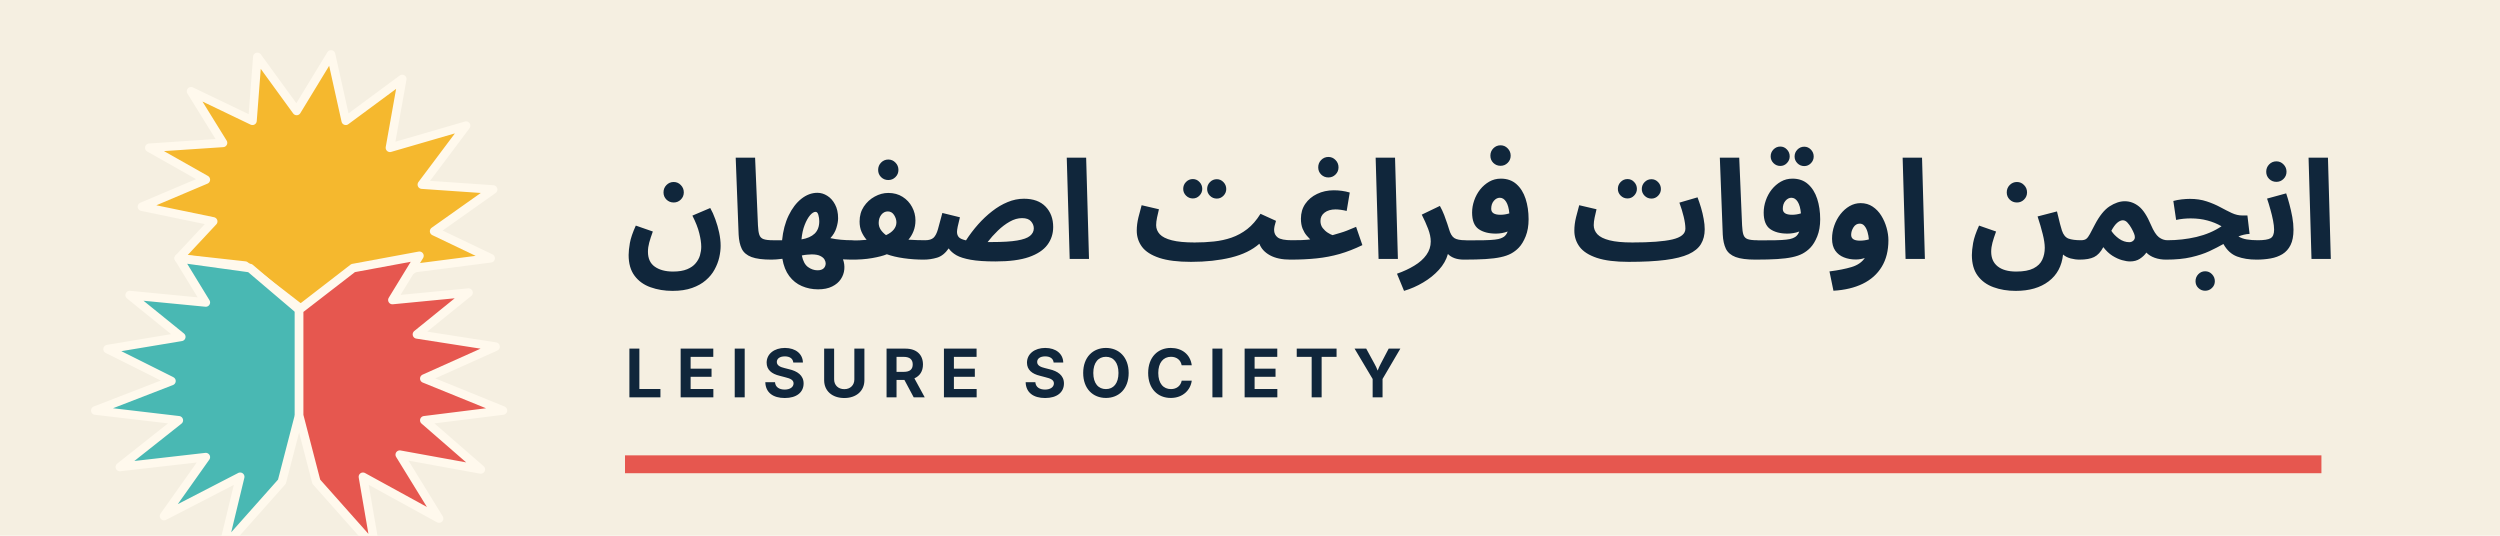
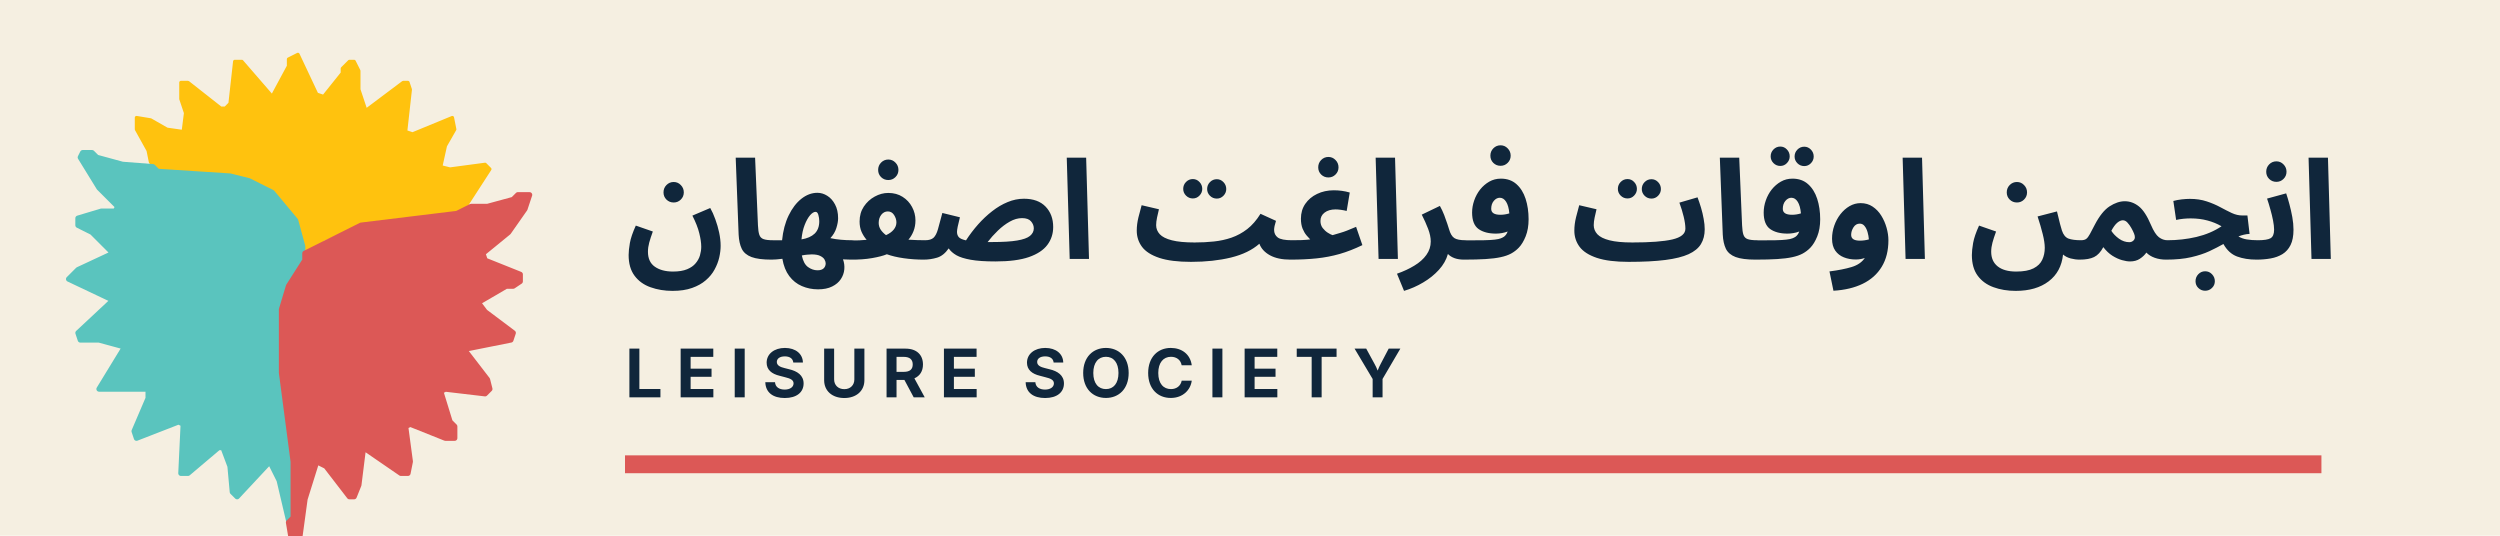
<svg xmlns="http://www.w3.org/2000/svg" width="560" height="120" viewBox="0 0 560 120" role="img">
  <rect width="560" height="120" fill="#F5EFE1" />
  <g transform="translate(12,10) scale(.55)">
-     <g stroke="#FFF9ED" stroke-width="3.5" stroke-linejoin="round">
-       <path fill="#F5B82E" d="M100 107 L78 90 L51 87 L65 72 L36 66 L62 55 L39 42 L69 40 L56 19 L81 31 L83 5 L99 27 L113 4 L119 31 L142 14 L137 42 L168 33 L150 57 L179 59 L155 76 L178 87 L147 91 L124 106 Z" />
-       <path fill="#49B8B3" d="M100 108 L80 91 L51 87 L62 105 L31 102 L52 119 L22 124 L48 137 L17 149 L51 153 L27 172 L62 168 L45 192 L76 176 L69 205 L93 178 L100 151 Z" />
-       <path fill="#E6574F" d="M100 108 L122 91 L149 86 L138 104 L169 101 L148 118 L180 123 L151 136 L183 149 L151 153 L174 173 L141 167 L157 193 L126 176 L131 205 L107 178 L100 151 Z" />
+     <g>
+       <path d="M 33.78,29.73 L 33.78,34.49 L 38.54,43.07 L 39.50,47.83 L 42.35,50.69 L 72.84,52.59 L 88.09,58.31 L 99.52,71.65 L 103.33,84.99 L 110.00,79.27 L 125.25,72.60 L 167.17,66.89 L 177.66,50.69 L 175.75,48.78 L 161.46,50.69 L 157.65,49.74 L 159.55,41.16 L 163.36,34.49 L 162.41,29.73 L 146.21,36.40 L 143.35,35.44 L 145.26,18.29 L 144.31,15.43 L 142.40,15.43 L 127.16,26.87 L 124.30,18.29 L 124.30,10.67 L 122.39,6.86 L 120.49,6.86 L 117.63,9.72 L 117.63,11.62 L 110.00,21.15 L 107.15,20.20 L 99.52,4.00 L 95.71,5.91 L 95.71,8.76 L 89.04,21.15 L 76.66,6.86 L 73.80,6.86 L 71.89,24.01 L 69.99,25.92 L 68.08,25.92 L 54.74,15.43 L 51.88,15.43 L 51.88,22.10 L 53.79,27.82 L 52.83,35.44 L 46.17,34.49 L 39.50,30.68 Z" fill="#FFC20E" stroke="#FFC20E" stroke-width="1.4" stroke-linejoin="round" stroke-linecap="round" />
+       <path d="M 11.86,44.02 L 10.91,45.92 L 18.53,58.31 L 26.16,65.93 L 25.20,67.84 L 19.49,67.84 L 9.96,70.70 L 9.96,73.56 L 15.67,76.42 L 24.25,84.99 L 9.96,91.66 L 6.15,95.47 L 24.25,104.05 L 9.96,117.39 L 10.91,120.25 L 18.53,120.25 L 29.01,123.10 L 18.53,140.25 L 38.54,140.25 L 38.54,144.07 L 32.83,157.41 L 33.78,160.26 L 50.93,153.59 L 52.83,154.55 L 51.88,174.56 L 54.74,174.56 L 67.13,164.08 L 69.03,164.08 L 71.89,171.70 L 72.84,182.18 L 74.75,184.08 L 88.09,169.79 L 91.90,177.42 L 95.71,193.61 L 96.67,169.79 L 91.90,133.58 L 91.90,107.86 L 94.76,98.33 L 101.43,87.85 L 101.43,82.13 L 98.57,71.65 L 89.04,60.22 L 79.51,55.45 L 71.89,53.55 L 42.35,51.64 L 40.45,49.74 L 28.06,48.78 L 17.58,45.92 L 15.67,44.02 Z" fill="#5AC4BE" stroke="#5AC4BE" stroke-width="2.2" stroke-linejoin="round" stroke-linecap="round" />
+       <path d="M 193.85,61.17 L 189.09,61.17 L 187.18,63.08 L 176.70,65.93 L 170.03,65.93 L 164.32,68.79 L 125.25,73.56 L 102.38,84.99 L 102.38,87.85 L 95.71,98.33 L 92.85,107.86 L 92.85,133.58 L 97.62,169.79 L 97.62,192.66 L 95.71,194.57 L 97.62,206.00 L 99.52,206.00 L 102.38,185.04 L 107.15,169.79 L 110.96,171.70 L 120.49,184.08 L 122.39,184.08 L 124.30,179.32 L 126.20,164.08 L 141.45,174.56 L 144.31,174.56 L 145.26,169.79 L 143.35,155.50 L 145.26,154.55 L 159.55,160.26 L 163.36,160.26 L 163.36,155.50 L 161.46,153.59 L 157.65,141.21 L 159.55,140.25 L 175.75,142.16 L 177.66,140.25 L 176.70,136.44 L 167.17,124.06 L 186.23,120.25 L 187.18,117.39 L 175.75,108.81 L 172.89,105.00 L 184.33,98.33 L 187.18,98.33 L 190.04,96.42 L 190.04,93.57 L 175.75,87.85 L 174.80,84.99 L 185.28,76.42 L 191.95,66.89 Z" fill="#DC5856" stroke="#DC5856" stroke-width="2.2" stroke-linejoin="round" stroke-linecap="round" />
    </g>
  </g>
  <text x="140" y="58" font-family="Noto Sans Arabic" font-size="31" font-weight="800" fill="#10263B">انجمن اوقات فراغت اصفهان</text>
  <text x="140" y="89" font-family="Inter, Arial, sans-serif" font-size="15" font-weight="700" letter-spacing="3" fill="#10263B">LEISURE SOCIETY</text>
-   <line x1="140" y1="104" x2="520" y2="104" stroke="#E6574F" stroke-width="4" />
+   <line x1="140" y1="104" x2="520" y2="104" stroke="#DC5856" stroke-width="4" />
</svg>
